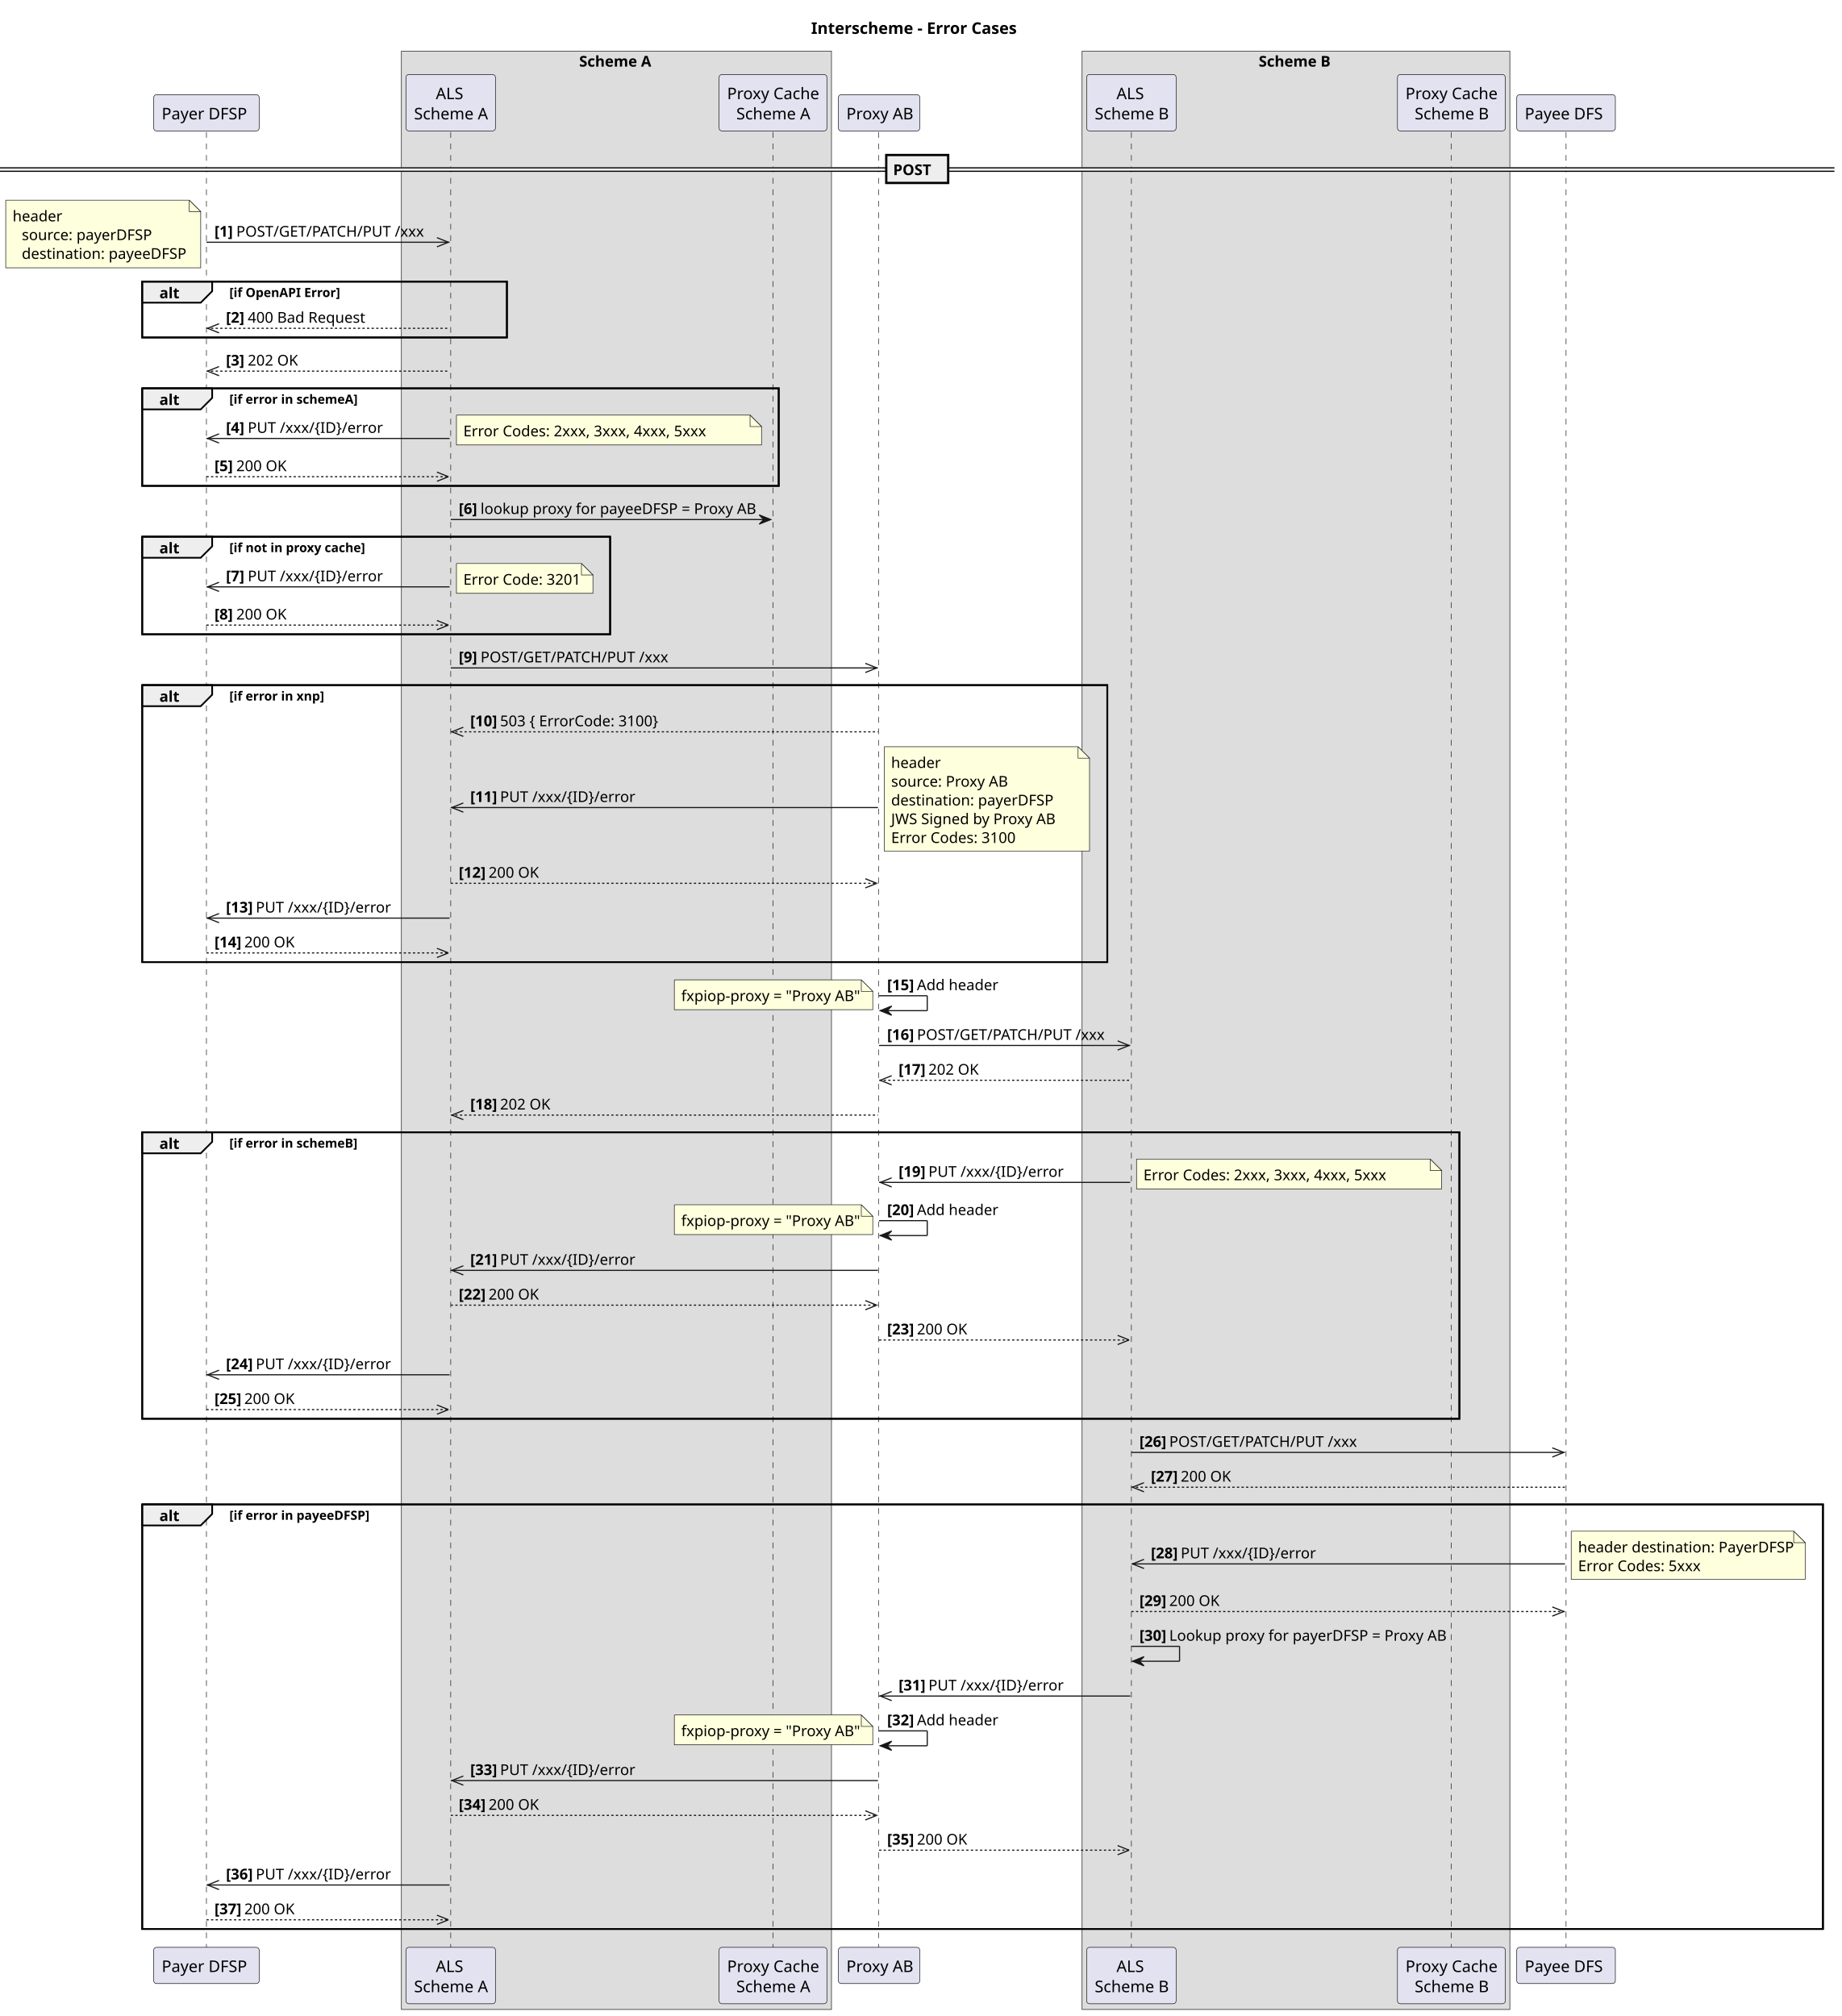
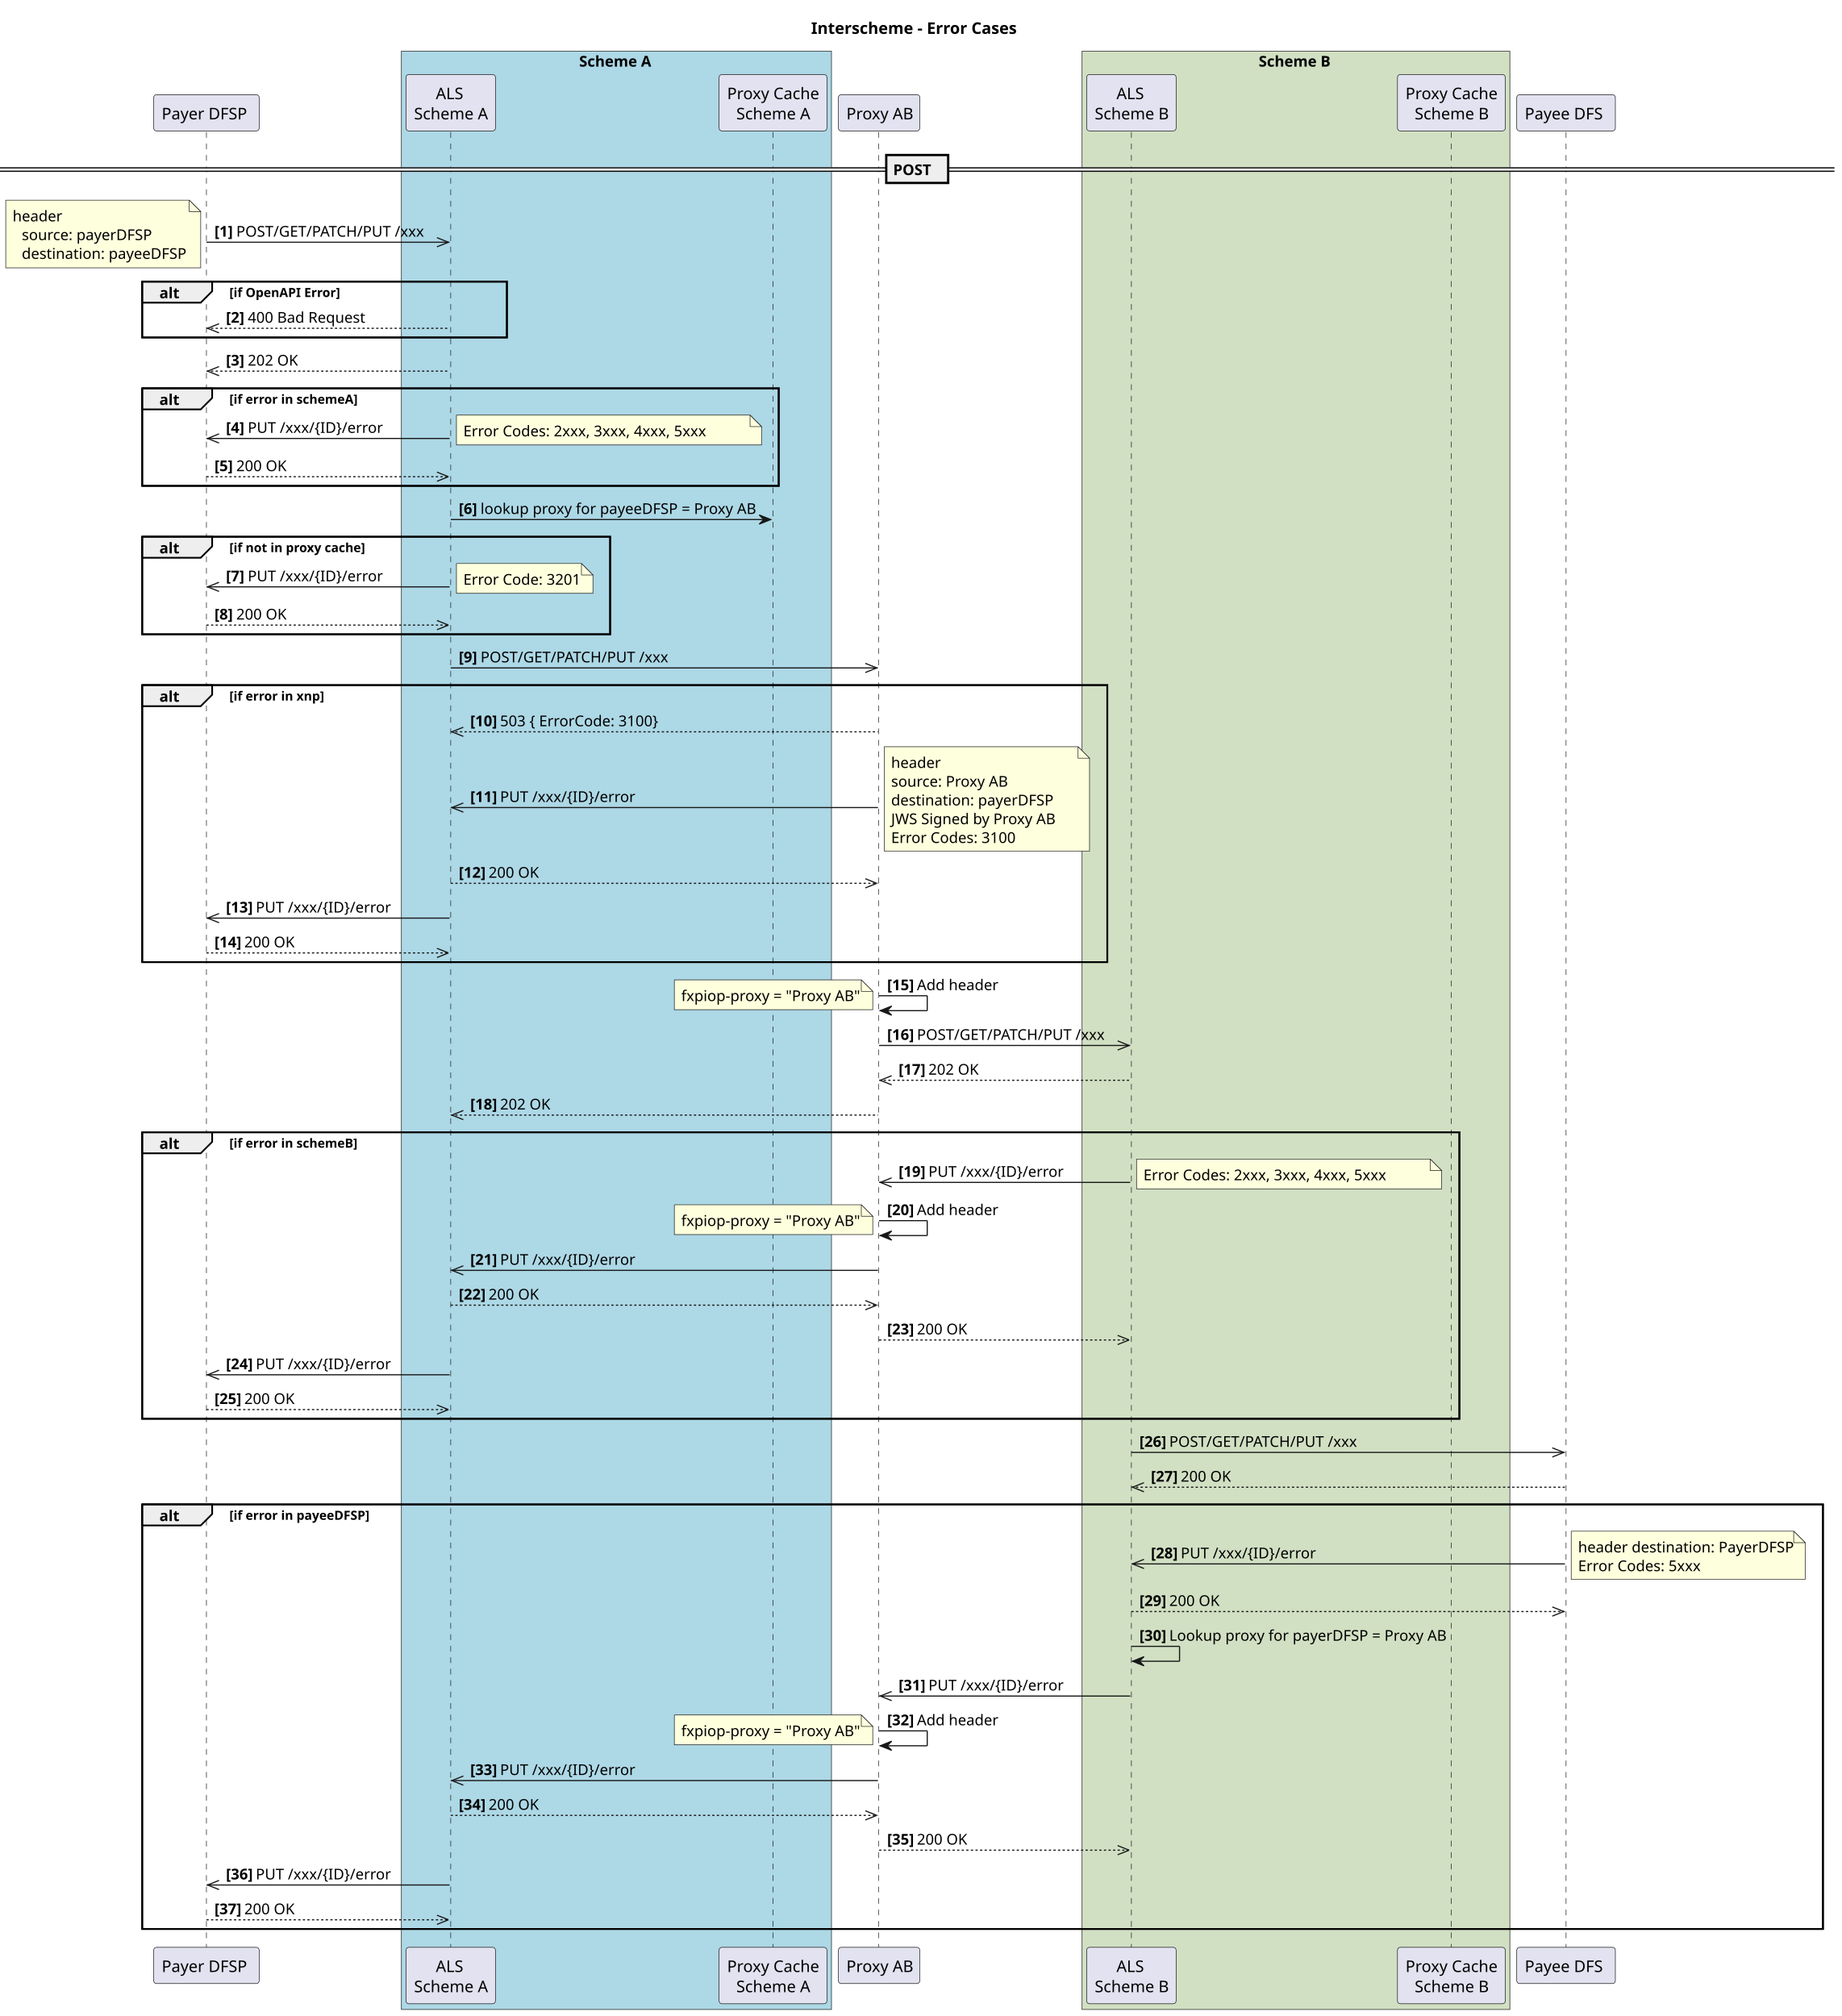
<svg xmlns="http://www.w3.org/2000/svg" contentStyleType="text/css" height="1758px" preserveAspectRatio="none" style="width:1606px;height:1758px;background:#FFFFFF;" version="1.1" viewBox="0 0 1606 1758" width="1606px" zoomAndPan="magnify">
  <defs />
  <g>
    <text fill="#000000" font-family="sans-serif" font-size="14" font-weight="bold" lengthAdjust="spacing" textLength="184" x="707.25" y="29.533">Interscheme - Error Cases</text>
-     <rect fill="#DDDDDD" height="1707.719" style="stroke:#181818;stroke-width:0.5;" width="375" x="350" y="44.609" />
+     <rect fill="#ADD8E6" height="1707.719" style="stroke:#181818;stroke-width:0.5;" width="375" x="350" y="44.609" />
    <text fill="#000000" font-family="sans-serif" font-size="13" font-weight="bold" lengthAdjust="spacing" textLength="65" x="505" y="58.105">Scheme A</text>
-     <rect fill="#DDDDDD" height="1707.719" style="stroke:#181818;stroke-width:0.5;" width="373" x="943.5" y="44.609" />
+     <rect fill="#D1E0C3" height="1707.719" style="stroke:#181818;stroke-width:0.5;" width="373" x="943.5" y="44.609" />
    <text fill="#000000" font-family="sans-serif" font-size="13" font-weight="bold" lengthAdjust="spacing" textLength="65" x="1097.5" y="58.105">Scheme B</text>
    <rect fill="none" height="48.703" style="stroke:#000000;stroke-width:1.5;" width="318" x="124" y="245.586" />
    <rect fill="none" height="85.055" style="stroke:#000000;stroke-width:1.5;" width="555" x="124" y="338.641" />
    <rect fill="none" height="85.055" style="stroke:#000000;stroke-width:1.5;" width="408" x="124" y="468.047" />
    <rect fill="none" height="241.516" style="stroke:#000000;stroke-width:1.5;" width="841.5" x="124" y="597.453" />
    <rect fill="none" height="249.812" style="stroke:#000000;stroke-width:1.5;" width="1148.5" x="124" y="987.375" />
    <rect fill="none" height="370.219" style="stroke:#000000;stroke-width:1.5;" width="1465.5" x="124" y="1311.891" />
    <line style="stroke:#181818;stroke-width:0.5;stroke-dasharray:5.0,5.0;" x1="180" x2="180" y1="115.18" y2="1699.109" />
    <line style="stroke:#181818;stroke-width:0.5;stroke-dasharray:5.0,5.0;" x1="393" x2="393" y1="115.18" y2="1699.109" />
    <line style="stroke:#181818;stroke-width:0.5;stroke-dasharray:5.0,5.0;" x1="674" x2="674" y1="115.18" y2="1699.109" />
    <line style="stroke:#181818;stroke-width:0.5;stroke-dasharray:5.0,5.0;" x1="766" x2="766" y1="115.18" y2="1699.109" />
    <line style="stroke:#181818;stroke-width:0.5;stroke-dasharray:5.0,5.0;" x1="986.5" x2="986.5" y1="115.18" y2="1699.109" />
    <line style="stroke:#181818;stroke-width:0.5;stroke-dasharray:5.0,5.0;" x1="1265.5" x2="1265.5" y1="115.18" y2="1699.109" />
    <line style="stroke:#181818;stroke-width:0.5;stroke-dasharray:5.0,5.0;" x1="1365.5" x2="1365.5" y1="115.18" y2="1699.109" />
    <rect fill="#E2E2F0" height="31.609" rx="2.5" ry="2.5" style="stroke:#181818;stroke-width:0.5;" width="92" x="134" y="82.57" />
    <text fill="#000000" font-family="sans-serif" font-size="14" lengthAdjust="spacing" textLength="78" x="141" y="104.103">Payer DFSP</text>
    <rect fill="#E2E2F0" height="31.609" rx="2.5" ry="2.5" style="stroke:#181818;stroke-width:0.5;" width="92" x="134" y="1698.109" />
    <text fill="#000000" font-family="sans-serif" font-size="14" lengthAdjust="spacing" textLength="78" x="141" y="1719.643">Payer DFSP</text>
    <rect fill="#E2E2F0" height="49.219" rx="2.5" ry="2.5" style="stroke:#181818;stroke-width:0.5;" width="78" x="354" y="64.961" />
    <text fill="#000000" font-family="sans-serif" font-size="14" lengthAdjust="spacing" textLength="26" x="380" y="86.494">ALS</text>
    <text fill="#000000" font-family="sans-serif" font-size="14" lengthAdjust="spacing" textLength="64" x="361" y="104.103">Scheme A</text>
    <rect fill="#E2E2F0" height="49.219" rx="2.5" ry="2.5" style="stroke:#181818;stroke-width:0.5;" width="78" x="354" y="1698.109" />
    <text fill="#000000" font-family="sans-serif" font-size="14" lengthAdjust="spacing" textLength="26" x="380" y="1719.643">ALS</text>
    <text fill="#000000" font-family="sans-serif" font-size="14" lengthAdjust="spacing" textLength="64" x="361" y="1737.252">Scheme A</text>
    <rect fill="#E2E2F0" height="49.219" rx="2.5" ry="2.5" style="stroke:#181818;stroke-width:0.5;" width="94" x="627" y="64.961" />
    <text fill="#000000" font-family="sans-serif" font-size="14" lengthAdjust="spacing" textLength="80" x="634" y="86.494">Proxy Cache</text>
    <text fill="#000000" font-family="sans-serif" font-size="14" lengthAdjust="spacing" textLength="64" x="642" y="104.103">Scheme A</text>
    <rect fill="#E2E2F0" height="49.219" rx="2.5" ry="2.5" style="stroke:#181818;stroke-width:0.5;" width="94" x="627" y="1698.109" />
    <text fill="#000000" font-family="sans-serif" font-size="14" lengthAdjust="spacing" textLength="80" x="634" y="1719.643">Proxy Cache</text>
    <text fill="#000000" font-family="sans-serif" font-size="14" lengthAdjust="spacing" textLength="64" x="642" y="1737.252">Scheme A</text>
    <rect fill="#E2E2F0" height="31.609" rx="2.5" ry="2.5" style="stroke:#181818;stroke-width:0.5;" width="71" x="731" y="82.57" />
    <text fill="#000000" font-family="sans-serif" font-size="14" lengthAdjust="spacing" textLength="57" x="738" y="104.103">Proxy AB</text>
    <rect fill="#E2E2F0" height="31.609" rx="2.5" ry="2.5" style="stroke:#181818;stroke-width:0.5;" width="71" x="731" y="1698.109" />
    <text fill="#000000" font-family="sans-serif" font-size="14" lengthAdjust="spacing" textLength="57" x="738" y="1719.643">Proxy AB</text>
    <rect fill="#E2E2F0" height="49.219" rx="2.5" ry="2.5" style="stroke:#181818;stroke-width:0.5;" width="78" x="947.5" y="64.961" />
    <text fill="#000000" font-family="sans-serif" font-size="14" lengthAdjust="spacing" textLength="26" x="973.5" y="86.494">ALS</text>
    <text fill="#000000" font-family="sans-serif" font-size="14" lengthAdjust="spacing" textLength="64" x="954.5" y="104.103">Scheme B</text>
    <rect fill="#E2E2F0" height="49.219" rx="2.5" ry="2.5" style="stroke:#181818;stroke-width:0.5;" width="78" x="947.5" y="1698.109" />
    <text fill="#000000" font-family="sans-serif" font-size="14" lengthAdjust="spacing" textLength="26" x="973.5" y="1719.643">ALS</text>
    <text fill="#000000" font-family="sans-serif" font-size="14" lengthAdjust="spacing" textLength="64" x="954.5" y="1737.252">Scheme B</text>
    <rect fill="#E2E2F0" height="49.219" rx="2.5" ry="2.5" style="stroke:#181818;stroke-width:0.5;" width="94" x="1218.5" y="64.961" />
    <text fill="#000000" font-family="sans-serif" font-size="14" lengthAdjust="spacing" textLength="80" x="1225.5" y="86.494">Proxy Cache</text>
    <text fill="#000000" font-family="sans-serif" font-size="14" lengthAdjust="spacing" textLength="64" x="1233.5" y="104.103">Scheme B</text>
    <rect fill="#E2E2F0" height="49.219" rx="2.5" ry="2.5" style="stroke:#181818;stroke-width:0.5;" width="94" x="1218.5" y="1698.109" />
    <text fill="#000000" font-family="sans-serif" font-size="14" lengthAdjust="spacing" textLength="80" x="1225.5" y="1719.643">Proxy Cache</text>
    <text fill="#000000" font-family="sans-serif" font-size="14" lengthAdjust="spacing" textLength="64" x="1233.5" y="1737.252">Scheme B</text>
    <rect fill="#E2E2F0" height="31.609" rx="2.5" ry="2.5" style="stroke:#181818;stroke-width:0.5;" width="86" x="1322.5" y="82.57" />
    <text fill="#000000" font-family="sans-serif" font-size="14" lengthAdjust="spacing" textLength="72" x="1329.5" y="104.103">Payee DFS</text>
    <rect fill="#E2E2F0" height="31.609" rx="2.5" ry="2.5" style="stroke:#181818;stroke-width:0.5;" width="86" x="1322.5" y="1698.109" />
    <text fill="#000000" font-family="sans-serif" font-size="14" lengthAdjust="spacing" textLength="72" x="1329.5" y="1719.643">Payee DFS</text>
    <rect fill="#EEEEEE" height="3" style="stroke:#EEEEEE;stroke-width:1.0;" width="1599.5" x="0" y="146.356" />
    <line style="stroke:#000000;stroke-width:1.0;" x1="0" x2="1599.5" y1="146.356" y2="146.356" />
    <line style="stroke:#000000;stroke-width:1.0;" x1="0" x2="1599.5" y1="149.356" y2="149.356" />
    <rect fill="#EEEEEE" height="24.352" style="stroke:#000000;stroke-width:2.0;" width="54" x="772.75" y="135.18" />
    <text fill="#000000" font-family="sans-serif" font-size="13" font-weight="bold" lengthAdjust="spacing" textLength="36" x="778.75" y="152.675">POST</text>
    <line style="stroke:#181818;stroke-width:1.0;" x1="391" x2="381" y1="211.234" y2="207.234" />
    <line style="stroke:#181818;stroke-width:1.0;" x1="391" x2="381" y1="211.234" y2="215.234" />
    <line style="stroke:#181818;stroke-width:1.0;" x1="180" x2="392" y1="211.234" y2="211.234" />
    <text fill="#000000" font-family="sans-serif" font-size="13" font-weight="bold" lengthAdjust="spacing" textLength="15" x="187" y="206.378">[1]</text>
    <text fill="#000000" font-family="sans-serif" font-size="13" lengthAdjust="spacing" textLength="170" x="206" y="206.378">POST/GET/PATCH/PUT /xxx</text>
    <path d="M5,174.531 L5,233.531 L175,233.531 L175,184.531 L165,174.531 L5,174.531 " fill="#FEFFDD" style="stroke:#181818;stroke-width:0.5;" />
    <path d="M165,174.531 L165,184.531 L175,184.531 L165,174.531 " fill="#FEFFDD" style="stroke:#181818;stroke-width:0.5;" />
    <text fill="#000000" font-family="sans-serif" font-size="13" lengthAdjust="spacing" textLength="39" x="11" y="193.026">header</text>
    <text fill="#000000" font-family="sans-serif" font-size="13" lengthAdjust="spacing" textLength="114" x="19" y="209.378">source: payerDFSP</text>
    <text fill="#000000" font-family="sans-serif" font-size="13" lengthAdjust="spacing" textLength="141" x="19" y="225.73">destination: payeeDFSP</text>
    <path d="M124,245.586 L185,245.586 L185,253.938 L175,263.938 L124,263.938 L124,245.586 " fill="#EEEEEE" style="stroke:#000000;stroke-width:1.5;" />
    <rect fill="none" height="48.703" style="stroke:#000000;stroke-width:1.5;" width="318" x="124" y="245.586" />
    <text fill="#000000" font-family="sans-serif" font-size="13" font-weight="bold" lengthAdjust="spacing" textLength="16" x="139" y="260.081">alt</text>
    <text fill="#000000" font-family="sans-serif" font-size="11" font-weight="bold" lengthAdjust="spacing" textLength="96" x="200" y="259.005">[if OpenAPI Error]</text>
    <line style="stroke:#181818;stroke-width:1.0;" x1="181" x2="191" y1="286.289" y2="282.289" />
    <line style="stroke:#181818;stroke-width:1.0;" x1="181" x2="191" y1="286.289" y2="290.289" />
    <line style="stroke:#181818;stroke-width:1.0;stroke-dasharray:2.0,2.0;" x1="180" x2="392" y1="286.289" y2="286.289" />
    <text fill="#000000" font-family="sans-serif" font-size="13" font-weight="bold" lengthAdjust="spacing" textLength="15" x="197" y="281.433">[2]</text>
    <text fill="#000000" font-family="sans-serif" font-size="13" lengthAdjust="spacing" textLength="100" x="216" y="281.433">400 Bad Request</text>
    <line style="stroke:#181818;stroke-width:1.0;" x1="181" x2="191" y1="323.641" y2="319.641" />
    <line style="stroke:#181818;stroke-width:1.0;" x1="181" x2="191" y1="323.641" y2="327.641" />
    <line style="stroke:#181818;stroke-width:1.0;stroke-dasharray:2.0,2.0;" x1="180" x2="392" y1="323.641" y2="323.641" />
    <text fill="#000000" font-family="sans-serif" font-size="13" font-weight="bold" lengthAdjust="spacing" textLength="15" x="197" y="318.784">[3]</text>
    <text fill="#000000" font-family="sans-serif" font-size="13" lengthAdjust="spacing" textLength="44" x="216" y="318.784">202 OK</text>
    <path d="M124,338.641 L185,338.641 L185,346.992 L175,356.992 L124,356.992 L124,338.641 " fill="#EEEEEE" style="stroke:#000000;stroke-width:1.5;" />
    <rect fill="none" height="85.055" style="stroke:#000000;stroke-width:1.5;" width="555" x="124" y="338.641" />
    <text fill="#000000" font-family="sans-serif" font-size="13" font-weight="bold" lengthAdjust="spacing" textLength="16" x="139" y="353.136">alt</text>
    <text fill="#000000" font-family="sans-serif" font-size="11" font-weight="bold" lengthAdjust="spacing" textLength="116" x="200" y="352.06">[if error in schemeA]</text>
    <line style="stroke:#181818;stroke-width:1.0;" x1="181" x2="191" y1="382.344" y2="378.344" />
    <line style="stroke:#181818;stroke-width:1.0;" x1="181" x2="191" y1="382.344" y2="386.344" />
    <line style="stroke:#181818;stroke-width:1.0;" x1="180" x2="392" y1="382.344" y2="382.344" />
    <text fill="#000000" font-family="sans-serif" font-size="13" font-weight="bold" lengthAdjust="spacing" textLength="15" x="197" y="377.487">[4]</text>
    <text fill="#000000" font-family="sans-serif" font-size="13" lengthAdjust="spacing" textLength="108" x="216" y="377.487">PUT /xxx/{ID}/error</text>
    <path d="M398,361.992 L398,387.992 L664,387.992 L664,371.992 L654,361.992 L398,361.992 " fill="#FEFFDD" style="stroke:#181818;stroke-width:0.5;" />
    <path d="M654,361.992 L654,371.992 L664,371.992 L654,361.992 " fill="#FEFFDD" style="stroke:#181818;stroke-width:0.5;" />
    <text fill="#000000" font-family="sans-serif" font-size="13" lengthAdjust="spacing" textLength="213" x="404" y="380.487">Error Codes: 2xxx, 3xxx, 4xxx, 5xxx</text>
    <line style="stroke:#181818;stroke-width:1.0;" x1="391" x2="381" y1="415.695" y2="411.695" />
    <line style="stroke:#181818;stroke-width:1.0;" x1="391" x2="381" y1="415.695" y2="419.695" />
    <line style="stroke:#181818;stroke-width:1.0;stroke-dasharray:2.0,2.0;" x1="180" x2="392" y1="415.695" y2="415.695" />
    <text fill="#000000" font-family="sans-serif" font-size="13" font-weight="bold" lengthAdjust="spacing" textLength="15" x="187" y="410.839">[5]</text>
    <text fill="#000000" font-family="sans-serif" font-size="13" lengthAdjust="spacing" textLength="44" x="206" y="410.839">200 OK</text>
    <polygon fill="#181818" points="662,449.047,672,453.047,662,457.047,666,453.047" style="stroke:#181818;stroke-width:1.0;" />
    <line style="stroke:#181818;stroke-width:1.0;" x1="393" x2="668" y1="453.047" y2="453.047" />
    <text fill="#000000" font-family="sans-serif" font-size="13" font-weight="bold" lengthAdjust="spacing" textLength="15" x="400" y="448.19">[6]</text>
    <text fill="#000000" font-family="sans-serif" font-size="13" lengthAdjust="spacing" textLength="238" x="419" y="448.19">lookup proxy for payeeDFSP = Proxy AB</text>
    <path d="M124,468.047 L185,468.047 L185,476.398 L175,486.398 L124,486.398 L124,468.047 " fill="#EEEEEE" style="stroke:#000000;stroke-width:1.5;" />
    <rect fill="none" height="85.055" style="stroke:#000000;stroke-width:1.5;" width="408" x="124" y="468.047" />
    <text fill="#000000" font-family="sans-serif" font-size="13" font-weight="bold" lengthAdjust="spacing" textLength="16" x="139" y="482.542">alt</text>
    <text fill="#000000" font-family="sans-serif" font-size="11" font-weight="bold" lengthAdjust="spacing" textLength="118" x="200" y="481.466">[if not in proxy cache]</text>
    <line style="stroke:#181818;stroke-width:1.0;" x1="181" x2="191" y1="511.75" y2="507.75" />
    <line style="stroke:#181818;stroke-width:1.0;" x1="181" x2="191" y1="511.75" y2="515.75" />
    <line style="stroke:#181818;stroke-width:1.0;" x1="180" x2="392" y1="511.75" y2="511.75" />
    <text fill="#000000" font-family="sans-serif" font-size="13" font-weight="bold" lengthAdjust="spacing" textLength="15" x="197" y="506.894">[7]</text>
    <text fill="#000000" font-family="sans-serif" font-size="13" lengthAdjust="spacing" textLength="108" x="216" y="506.894">PUT /xxx/{ID}/error</text>
    <path d="M398,491.398 L398,517.398 L517,517.398 L517,501.398 L507,491.398 L398,491.398 " fill="#FEFFDD" style="stroke:#181818;stroke-width:0.5;" />
    <path d="M507,491.398 L507,501.398 L517,501.398 L507,491.398 " fill="#FEFFDD" style="stroke:#181818;stroke-width:0.5;" />
    <text fill="#000000" font-family="sans-serif" font-size="13" lengthAdjust="spacing" textLength="98" x="404" y="509.894">Error Code: 3201</text>
    <line style="stroke:#181818;stroke-width:1.0;" x1="391" x2="381" y1="545.102" y2="541.102" />
    <line style="stroke:#181818;stroke-width:1.0;" x1="391" x2="381" y1="545.102" y2="549.102" />
    <line style="stroke:#181818;stroke-width:1.0;stroke-dasharray:2.0,2.0;" x1="180" x2="392" y1="545.102" y2="545.102" />
    <text fill="#000000" font-family="sans-serif" font-size="13" font-weight="bold" lengthAdjust="spacing" textLength="15" x="187" y="540.245">[8]</text>
    <text fill="#000000" font-family="sans-serif" font-size="13" lengthAdjust="spacing" textLength="44" x="206" y="540.245">200 OK</text>
    <line style="stroke:#181818;stroke-width:1.0;" x1="764.5" x2="754.5" y1="582.453" y2="578.453" />
    <line style="stroke:#181818;stroke-width:1.0;" x1="764.5" x2="754.5" y1="582.453" y2="586.453" />
    <line style="stroke:#181818;stroke-width:1.0;" x1="393" x2="765.5" y1="582.453" y2="582.453" />
    <text fill="#000000" font-family="sans-serif" font-size="13" font-weight="bold" lengthAdjust="spacing" textLength="15" x="400" y="577.597">[9]</text>
    <text fill="#000000" font-family="sans-serif" font-size="13" lengthAdjust="spacing" textLength="170" x="419" y="577.597">POST/GET/PATCH/PUT /xxx</text>
    <path d="M124,597.453 L185,597.453 L185,605.805 L175,615.805 L124,615.805 L124,597.453 " fill="#EEEEEE" style="stroke:#000000;stroke-width:1.5;" />
    <rect fill="none" height="241.516" style="stroke:#000000;stroke-width:1.5;" width="841.5" x="124" y="597.453" />
    <text fill="#000000" font-family="sans-serif" font-size="13" font-weight="bold" lengthAdjust="spacing" textLength="16" x="139" y="611.948">alt</text>
    <text fill="#000000" font-family="sans-serif" font-size="11" font-weight="bold" lengthAdjust="spacing" textLength="83" x="200" y="610.872">[if error in xnp]</text>
    <line style="stroke:#181818;stroke-width:1.0;" x1="394" x2="404" y1="638.156" y2="634.156" />
    <line style="stroke:#181818;stroke-width:1.0;" x1="394" x2="404" y1="638.156" y2="642.156" />
    <line style="stroke:#181818;stroke-width:1.0;stroke-dasharray:2.0,2.0;" x1="393" x2="765.5" y1="638.156" y2="638.156" />
    <text fill="#000000" font-family="sans-serif" font-size="13" font-weight="bold" lengthAdjust="spacing" textLength="22" x="410" y="633.3">[10]</text>
    <text fill="#000000" font-family="sans-serif" font-size="13" lengthAdjust="spacing" textLength="131" x="436" y="633.3">503 { ErrorCode: 3100}</text>
    <line style="stroke:#181818;stroke-width:1.0;" x1="394" x2="404" y1="704.211" y2="700.211" />
    <line style="stroke:#181818;stroke-width:1.0;" x1="394" x2="404" y1="704.211" y2="708.211" />
    <line style="stroke:#181818;stroke-width:1.0;" x1="393" x2="765.5" y1="704.211" y2="704.211" />
    <text fill="#000000" font-family="sans-serif" font-size="13" font-weight="bold" lengthAdjust="spacing" textLength="22" x="410" y="699.355">[11]</text>
    <text fill="#000000" font-family="sans-serif" font-size="13" lengthAdjust="spacing" textLength="108" x="436" y="699.355">PUT /xxx/{ID}/error</text>
    <path d="M771,651.156 L771,742.156 L950,742.156 L950,661.156 L940,651.156 L771,651.156 " fill="#FEFFDD" style="stroke:#181818;stroke-width:0.5;" />
    <path d="M940,651.156 L940,661.156 L950,661.156 L940,651.156 " fill="#FEFFDD" style="stroke:#181818;stroke-width:0.5;" />
    <text fill="#000000" font-family="sans-serif" font-size="13" lengthAdjust="spacing" textLength="39" x="777" y="669.651">header</text>
    <text fill="#000000" font-family="sans-serif" font-size="13" lengthAdjust="spacing" textLength="103" x="777" y="686.003">source: Proxy AB</text>
    <text fill="#000000" font-family="sans-serif" font-size="13" lengthAdjust="spacing" textLength="138" x="777" y="702.355">destination: payerDFSP</text>
    <text fill="#000000" font-family="sans-serif" font-size="13" lengthAdjust="spacing" textLength="150" x="777" y="718.706">JWS Signed by Proxy AB</text>
    <text fill="#000000" font-family="sans-serif" font-size="13" lengthAdjust="spacing" textLength="105" x="777" y="735.058">Error Codes: 3100</text>
    <line style="stroke:#181818;stroke-width:1.0;" x1="764.5" x2="754.5" y1="770.266" y2="766.266" />
    <line style="stroke:#181818;stroke-width:1.0;" x1="764.5" x2="754.5" y1="770.266" y2="774.266" />
    <line style="stroke:#181818;stroke-width:1.0;stroke-dasharray:2.0,2.0;" x1="393" x2="765.5" y1="770.266" y2="770.266" />
    <text fill="#000000" font-family="sans-serif" font-size="13" font-weight="bold" lengthAdjust="spacing" textLength="22" x="400" y="765.409">[12]</text>
    <text fill="#000000" font-family="sans-serif" font-size="13" lengthAdjust="spacing" textLength="44" x="426" y="765.409">200 OK</text>
    <line style="stroke:#181818;stroke-width:1.0;" x1="181" x2="191" y1="800.617" y2="796.617" />
    <line style="stroke:#181818;stroke-width:1.0;" x1="181" x2="191" y1="800.617" y2="804.617" />
    <line style="stroke:#181818;stroke-width:1.0;" x1="180" x2="392" y1="800.617" y2="800.617" />
    <text fill="#000000" font-family="sans-serif" font-size="13" font-weight="bold" lengthAdjust="spacing" textLength="22" x="197" y="795.761">[13]</text>
    <text fill="#000000" font-family="sans-serif" font-size="13" lengthAdjust="spacing" textLength="108" x="223" y="795.761">PUT /xxx/{ID}/error</text>
    <line style="stroke:#181818;stroke-width:1.0;" x1="391" x2="381" y1="830.969" y2="826.969" />
    <line style="stroke:#181818;stroke-width:1.0;" x1="391" x2="381" y1="830.969" y2="834.969" />
    <line style="stroke:#181818;stroke-width:1.0;stroke-dasharray:2.0,2.0;" x1="180" x2="392" y1="830.969" y2="830.969" />
    <text fill="#000000" font-family="sans-serif" font-size="13" font-weight="bold" lengthAdjust="spacing" textLength="22" x="187" y="826.112">[14]</text>
    <text fill="#000000" font-family="sans-serif" font-size="13" lengthAdjust="spacing" textLength="44" x="213" y="826.112">200 OK</text>
    <line style="stroke:#181818;stroke-width:1.0;" x1="766.5" x2="808.5" y1="868.32" y2="868.32" />
    <line style="stroke:#181818;stroke-width:1.0;" x1="808.5" x2="808.5" y1="868.32" y2="881.32" />
    <line style="stroke:#181818;stroke-width:1.0;" x1="767.5" x2="808.5" y1="881.32" y2="881.32" />
    <polygon fill="#181818" points="777.5,877.32,767.5,881.32,777.5,885.32,773.5,881.32" style="stroke:#181818;stroke-width:1.0;" />
    <text fill="#000000" font-family="sans-serif" font-size="13" font-weight="bold" lengthAdjust="spacing" textLength="22" x="773.5" y="863.464">[15]</text>
    <text fill="#000000" font-family="sans-serif" font-size="13" lengthAdjust="spacing" textLength="66" x="799.5" y="863.464">Add header</text>
    <path d="M588,854.469 L588,880.469 L761,880.469 L761,864.469 L751,854.469 L588,854.469 " fill="#FEFFDD" style="stroke:#181818;stroke-width:0.5;" />
    <path d="M751,854.469 L751,864.469 L761,864.469 L751,854.469 " fill="#FEFFDD" style="stroke:#181818;stroke-width:0.5;" />
    <text fill="#000000" font-family="sans-serif" font-size="13" lengthAdjust="spacing" textLength="152" x="594" y="872.964">fxpiop-proxy = "Proxy AB"</text>
    <line style="stroke:#181818;stroke-width:1.0;" x1="984.5" x2="974.5" y1="911.672" y2="907.672" />
    <line style="stroke:#181818;stroke-width:1.0;" x1="984.5" x2="974.5" y1="911.672" y2="915.672" />
    <line style="stroke:#181818;stroke-width:1.0;" x1="766.5" x2="985.5" y1="911.672" y2="911.672" />
    <text fill="#000000" font-family="sans-serif" font-size="13" font-weight="bold" lengthAdjust="spacing" textLength="22" x="773.5" y="906.815">[16]</text>
    <text fill="#000000" font-family="sans-serif" font-size="13" lengthAdjust="spacing" textLength="170" x="799.5" y="906.815">POST/GET/PATCH/PUT /xxx</text>
    <line style="stroke:#181818;stroke-width:1.0;" x1="767.5" x2="777.5" y1="942.023" y2="938.023" />
    <line style="stroke:#181818;stroke-width:1.0;" x1="767.5" x2="777.5" y1="942.023" y2="946.023" />
    <line style="stroke:#181818;stroke-width:1.0;stroke-dasharray:2.0,2.0;" x1="766.5" x2="985.5" y1="942.023" y2="942.023" />
    <text fill="#000000" font-family="sans-serif" font-size="13" font-weight="bold" lengthAdjust="spacing" textLength="22" x="783.5" y="937.167">[17]</text>
    <text fill="#000000" font-family="sans-serif" font-size="13" lengthAdjust="spacing" textLength="44" x="809.5" y="937.167">202 OK</text>
    <line style="stroke:#181818;stroke-width:1.0;" x1="394" x2="404" y1="972.375" y2="968.375" />
    <line style="stroke:#181818;stroke-width:1.0;" x1="394" x2="404" y1="972.375" y2="976.375" />
    <line style="stroke:#181818;stroke-width:1.0;stroke-dasharray:2.0,2.0;" x1="393" x2="765.5" y1="972.375" y2="972.375" />
    <text fill="#000000" font-family="sans-serif" font-size="13" font-weight="bold" lengthAdjust="spacing" textLength="22" x="410" y="967.519">[18]</text>
    <text fill="#000000" font-family="sans-serif" font-size="13" lengthAdjust="spacing" textLength="44" x="436" y="967.519">202 OK</text>
    <path d="M124,987.375 L185,987.375 L185,995.727 L175,1005.727 L124,1005.727 L124,987.375 " fill="#EEEEEE" style="stroke:#000000;stroke-width:1.5;" />
    <rect fill="none" height="249.812" style="stroke:#000000;stroke-width:1.5;" width="1148.5" x="124" y="987.375" />
    <text fill="#000000" font-family="sans-serif" font-size="13" font-weight="bold" lengthAdjust="spacing" textLength="16" x="139" y="1001.87">alt</text>
    <text fill="#000000" font-family="sans-serif" font-size="11" font-weight="bold" lengthAdjust="spacing" textLength="115" x="200" y="1000.794">[if error in schemeB]</text>
    <line style="stroke:#181818;stroke-width:1.0;" x1="767.5" x2="777.5" y1="1031.078" y2="1027.078" />
    <line style="stroke:#181818;stroke-width:1.0;" x1="767.5" x2="777.5" y1="1031.078" y2="1035.078" />
    <line style="stroke:#181818;stroke-width:1.0;" x1="766.5" x2="985.5" y1="1031.078" y2="1031.078" />
    <text fill="#000000" font-family="sans-serif" font-size="13" font-weight="bold" lengthAdjust="spacing" textLength="22" x="783.5" y="1026.222">[19]</text>
    <text fill="#000000" font-family="sans-serif" font-size="13" lengthAdjust="spacing" textLength="108" x="809.5" y="1026.222">PUT /xxx/{ID}/error</text>
    <path d="M991,1010.727 L991,1036.727 L1257,1036.727 L1257,1020.727 L1247,1010.727 L991,1010.727 " fill="#FEFFDD" style="stroke:#181818;stroke-width:0.5;" />
    <path d="M1247,1010.727 L1247,1020.727 L1257,1020.727 L1247,1010.727 " fill="#FEFFDD" style="stroke:#181818;stroke-width:0.5;" />
    <text fill="#000000" font-family="sans-serif" font-size="13" lengthAdjust="spacing" textLength="213" x="997" y="1029.222">Error Codes: 2xxx, 3xxx, 4xxx, 5xxx</text>
    <line style="stroke:#181818;stroke-width:1.0;" x1="766.5" x2="808.5" y1="1064.43" y2="1064.43" />
    <line style="stroke:#181818;stroke-width:1.0;" x1="808.5" x2="808.5" y1="1064.43" y2="1077.43" />
    <line style="stroke:#181818;stroke-width:1.0;" x1="767.5" x2="808.5" y1="1077.43" y2="1077.43" />
    <polygon fill="#181818" points="777.5,1073.43,767.5,1077.43,777.5,1081.43,773.5,1077.43" style="stroke:#181818;stroke-width:1.0;" />
    <text fill="#000000" font-family="sans-serif" font-size="13" font-weight="bold" lengthAdjust="spacing" textLength="22" x="773.5" y="1059.573">[20]</text>
    <text fill="#000000" font-family="sans-serif" font-size="13" lengthAdjust="spacing" textLength="66" x="799.5" y="1059.573">Add header</text>
    <path d="M588,1050.578 L588,1076.578 L761,1076.578 L761,1060.578 L751,1050.578 L588,1050.578 " fill="#FEFFDD" style="stroke:#181818;stroke-width:0.5;" />
    <path d="M751,1050.578 L751,1060.578 L761,1060.578 L751,1050.578 " fill="#FEFFDD" style="stroke:#181818;stroke-width:0.5;" />
    <text fill="#000000" font-family="sans-serif" font-size="13" lengthAdjust="spacing" textLength="152" x="594" y="1069.073">fxpiop-proxy = "Proxy AB"</text>
    <line style="stroke:#181818;stroke-width:1.0;" x1="394" x2="404" y1="1107.781" y2="1103.781" />
    <line style="stroke:#181818;stroke-width:1.0;" x1="394" x2="404" y1="1107.781" y2="1111.781" />
    <line style="stroke:#181818;stroke-width:1.0;" x1="393" x2="765.5" y1="1107.781" y2="1107.781" />
    <text fill="#000000" font-family="sans-serif" font-size="13" font-weight="bold" lengthAdjust="spacing" textLength="22" x="410" y="1102.925">[21]</text>
    <text fill="#000000" font-family="sans-serif" font-size="13" lengthAdjust="spacing" textLength="108" x="436" y="1102.925">PUT /xxx/{ID}/error</text>
    <line style="stroke:#181818;stroke-width:1.0;" x1="764.5" x2="754.5" y1="1138.133" y2="1134.133" />
    <line style="stroke:#181818;stroke-width:1.0;" x1="764.5" x2="754.5" y1="1138.133" y2="1142.133" />
    <line style="stroke:#181818;stroke-width:1.0;stroke-dasharray:2.0,2.0;" x1="393" x2="765.5" y1="1138.133" y2="1138.133" />
    <text fill="#000000" font-family="sans-serif" font-size="13" font-weight="bold" lengthAdjust="spacing" textLength="22" x="400" y="1133.276">[22]</text>
    <text fill="#000000" font-family="sans-serif" font-size="13" lengthAdjust="spacing" textLength="44" x="426" y="1133.276">200 OK</text>
    <line style="stroke:#181818;stroke-width:1.0;" x1="984.5" x2="974.5" y1="1168.484" y2="1164.484" />
    <line style="stroke:#181818;stroke-width:1.0;" x1="984.5" x2="974.5" y1="1168.484" y2="1172.484" />
    <line style="stroke:#181818;stroke-width:1.0;stroke-dasharray:2.0,2.0;" x1="766.5" x2="985.5" y1="1168.484" y2="1168.484" />
    <text fill="#000000" font-family="sans-serif" font-size="13" font-weight="bold" lengthAdjust="spacing" textLength="22" x="773.5" y="1163.628">[23]</text>
    <text fill="#000000" font-family="sans-serif" font-size="13" lengthAdjust="spacing" textLength="44" x="799.5" y="1163.628">200 OK</text>
    <line style="stroke:#181818;stroke-width:1.0;" x1="181" x2="191" y1="1198.836" y2="1194.836" />
    <line style="stroke:#181818;stroke-width:1.0;" x1="181" x2="191" y1="1198.836" y2="1202.836" />
    <line style="stroke:#181818;stroke-width:1.0;" x1="180" x2="392" y1="1198.836" y2="1198.836" />
    <text fill="#000000" font-family="sans-serif" font-size="13" font-weight="bold" lengthAdjust="spacing" textLength="22" x="197" y="1193.979">[24]</text>
    <text fill="#000000" font-family="sans-serif" font-size="13" lengthAdjust="spacing" textLength="108" x="223" y="1193.979">PUT /xxx/{ID}/error</text>
    <line style="stroke:#181818;stroke-width:1.0;" x1="391" x2="381" y1="1229.188" y2="1225.188" />
    <line style="stroke:#181818;stroke-width:1.0;" x1="391" x2="381" y1="1229.188" y2="1233.188" />
    <line style="stroke:#181818;stroke-width:1.0;stroke-dasharray:2.0,2.0;" x1="180" x2="392" y1="1229.188" y2="1229.188" />
    <text fill="#000000" font-family="sans-serif" font-size="13" font-weight="bold" lengthAdjust="spacing" textLength="22" x="187" y="1224.331">[25]</text>
    <text fill="#000000" font-family="sans-serif" font-size="13" lengthAdjust="spacing" textLength="44" x="213" y="1224.331">200 OK</text>
    <line style="stroke:#181818;stroke-width:1.0;" x1="1363.5" x2="1353.5" y1="1266.539" y2="1262.539" />
    <line style="stroke:#181818;stroke-width:1.0;" x1="1363.5" x2="1353.5" y1="1266.539" y2="1270.539" />
    <line style="stroke:#181818;stroke-width:1.0;" x1="986.5" x2="1364.5" y1="1266.539" y2="1266.539" />
    <text fill="#000000" font-family="sans-serif" font-size="13" font-weight="bold" lengthAdjust="spacing" textLength="22" x="993.5" y="1261.683">[26]</text>
    <text fill="#000000" font-family="sans-serif" font-size="13" lengthAdjust="spacing" textLength="170" x="1019.5" y="1261.683">POST/GET/PATCH/PUT /xxx</text>
    <line style="stroke:#181818;stroke-width:1.0;" x1="987.5" x2="997.5" y1="1296.891" y2="1292.891" />
    <line style="stroke:#181818;stroke-width:1.0;" x1="987.5" x2="997.5" y1="1296.891" y2="1300.891" />
    <line style="stroke:#181818;stroke-width:1.0;stroke-dasharray:2.0,2.0;" x1="986.5" x2="1364.5" y1="1296.891" y2="1296.891" />
    <text fill="#000000" font-family="sans-serif" font-size="13" font-weight="bold" lengthAdjust="spacing" textLength="22" x="1003.5" y="1292.034">[27]</text>
    <text fill="#000000" font-family="sans-serif" font-size="13" lengthAdjust="spacing" textLength="44" x="1029.5" y="1292.034">200 OK</text>
    <path d="M124,1311.891 L185,1311.891 L185,1320.242 L175,1330.242 L124,1330.242 L124,1311.891 " fill="#EEEEEE" style="stroke:#000000;stroke-width:1.5;" />
    <rect fill="none" height="370.219" style="stroke:#000000;stroke-width:1.5;" width="1465.5" x="124" y="1311.891" />
    <text fill="#000000" font-family="sans-serif" font-size="13" font-weight="bold" lengthAdjust="spacing" textLength="16" x="139" y="1326.386">alt</text>
    <text fill="#000000" font-family="sans-serif" font-size="11" font-weight="bold" lengthAdjust="spacing" textLength="123" x="200" y="1325.31">[if error in payeeDFSP]</text>
    <line style="stroke:#181818;stroke-width:1.0;" x1="987.5" x2="997.5" y1="1363.77" y2="1359.77" />
    <line style="stroke:#181818;stroke-width:1.0;" x1="987.5" x2="997.5" y1="1363.77" y2="1367.77" />
    <line style="stroke:#181818;stroke-width:1.0;" x1="986.5" x2="1364.5" y1="1363.77" y2="1363.77" />
    <text fill="#000000" font-family="sans-serif" font-size="13" font-weight="bold" lengthAdjust="spacing" textLength="22" x="1003.5" y="1358.913">[28]</text>
    <text fill="#000000" font-family="sans-serif" font-size="13" lengthAdjust="spacing" textLength="108" x="1029.5" y="1358.913">PUT /xxx/{ID}/error</text>
    <path d="M1370,1335.242 L1370,1377.242 L1574,1377.242 L1574,1345.242 L1564,1335.242 L1370,1335.242 " fill="#FEFFDD" style="stroke:#181818;stroke-width:0.5;" />
    <path d="M1564,1335.242 L1564,1345.242 L1574,1345.242 L1564,1335.242 " fill="#FEFFDD" style="stroke:#181818;stroke-width:0.5;" />
    <text fill="#000000" font-family="sans-serif" font-size="13" lengthAdjust="spacing" textLength="183" x="1376" y="1353.737">header destination: PayerDFSP</text>
    <text fill="#000000" font-family="sans-serif" font-size="13" lengthAdjust="spacing" textLength="105" x="1376" y="1370.089">Error Codes: 5xxx</text>
    <line style="stroke:#181818;stroke-width:1.0;" x1="1363.5" x2="1353.5" y1="1405.297" y2="1401.297" />
    <line style="stroke:#181818;stroke-width:1.0;" x1="1363.5" x2="1353.5" y1="1405.297" y2="1409.297" />
    <line style="stroke:#181818;stroke-width:1.0;stroke-dasharray:2.0,2.0;" x1="986.5" x2="1364.5" y1="1405.297" y2="1405.297" />
    <text fill="#000000" font-family="sans-serif" font-size="13" font-weight="bold" lengthAdjust="spacing" textLength="22" x="993.5" y="1400.44">[29]</text>
    <text fill="#000000" font-family="sans-serif" font-size="13" lengthAdjust="spacing" textLength="44" x="1019.5" y="1400.44">200 OK</text>
    <line style="stroke:#181818;stroke-width:1.0;" x1="986.5" x2="1028.5" y1="1435.648" y2="1435.648" />
    <line style="stroke:#181818;stroke-width:1.0;" x1="1028.5" x2="1028.5" y1="1435.648" y2="1448.648" />
    <line style="stroke:#181818;stroke-width:1.0;" x1="987.5" x2="1028.5" y1="1448.648" y2="1448.648" />
    <polygon fill="#181818" points="997.5,1444.648,987.5,1448.648,997.5,1452.648,993.5,1448.648" style="stroke:#181818;stroke-width:1.0;" />
    <text fill="#000000" font-family="sans-serif" font-size="13" font-weight="bold" lengthAdjust="spacing" textLength="22" x="993.5" y="1430.792">[30]</text>
    <text fill="#000000" font-family="sans-serif" font-size="13" lengthAdjust="spacing" textLength="239" x="1019.5" y="1430.792">Lookup proxy for payerDFSP = Proxy AB</text>
    <line style="stroke:#181818;stroke-width:1.0;" x1="767.5" x2="777.5" y1="1479" y2="1475" />
    <line style="stroke:#181818;stroke-width:1.0;" x1="767.5" x2="777.5" y1="1479" y2="1483" />
    <line style="stroke:#181818;stroke-width:1.0;" x1="766.5" x2="985.5" y1="1479" y2="1479" />
    <text fill="#000000" font-family="sans-serif" font-size="13" font-weight="bold" lengthAdjust="spacing" textLength="22" x="783.5" y="1474.144">[31]</text>
    <text fill="#000000" font-family="sans-serif" font-size="13" lengthAdjust="spacing" textLength="108" x="809.5" y="1474.144">PUT /xxx/{ID}/error</text>
    <line style="stroke:#181818;stroke-width:1.0;" x1="766.5" x2="808.5" y1="1509.352" y2="1509.352" />
    <line style="stroke:#181818;stroke-width:1.0;" x1="808.5" x2="808.5" y1="1509.352" y2="1522.352" />
    <line style="stroke:#181818;stroke-width:1.0;" x1="767.5" x2="808.5" y1="1522.352" y2="1522.352" />
    <polygon fill="#181818" points="777.5,1518.352,767.5,1522.352,777.5,1526.352,773.5,1522.352" style="stroke:#181818;stroke-width:1.0;" />
    <text fill="#000000" font-family="sans-serif" font-size="13" font-weight="bold" lengthAdjust="spacing" textLength="22" x="773.5" y="1504.495">[32]</text>
    <text fill="#000000" font-family="sans-serif" font-size="13" lengthAdjust="spacing" textLength="66" x="799.5" y="1504.495">Add header</text>
    <path d="M588,1495.5 L588,1521.5 L761,1521.5 L761,1505.5 L751,1495.5 L588,1495.5 " fill="#FEFFDD" style="stroke:#181818;stroke-width:0.5;" />
    <path d="M751,1495.5 L751,1505.5 L761,1505.5 L751,1495.5 " fill="#FEFFDD" style="stroke:#181818;stroke-width:0.5;" />
    <text fill="#000000" font-family="sans-serif" font-size="13" lengthAdjust="spacing" textLength="152" x="594" y="1513.995">fxpiop-proxy = "Proxy AB"</text>
    <line style="stroke:#181818;stroke-width:1.0;" x1="394" x2="404" y1="1552.703" y2="1548.703" />
    <line style="stroke:#181818;stroke-width:1.0;" x1="394" x2="404" y1="1552.703" y2="1556.703" />
    <line style="stroke:#181818;stroke-width:1.0;" x1="393" x2="765.5" y1="1552.703" y2="1552.703" />
    <text fill="#000000" font-family="sans-serif" font-size="13" font-weight="bold" lengthAdjust="spacing" textLength="22" x="410" y="1547.847">[33]</text>
    <text fill="#000000" font-family="sans-serif" font-size="13" lengthAdjust="spacing" textLength="108" x="436" y="1547.847">PUT /xxx/{ID}/error</text>
    <line style="stroke:#181818;stroke-width:1.0;" x1="764.5" x2="754.5" y1="1583.055" y2="1579.055" />
    <line style="stroke:#181818;stroke-width:1.0;" x1="764.5" x2="754.5" y1="1583.055" y2="1587.055" />
    <line style="stroke:#181818;stroke-width:1.0;stroke-dasharray:2.0,2.0;" x1="393" x2="765.5" y1="1583.055" y2="1583.055" />
    <text fill="#000000" font-family="sans-serif" font-size="13" font-weight="bold" lengthAdjust="spacing" textLength="22" x="400" y="1578.198">[34]</text>
    <text fill="#000000" font-family="sans-serif" font-size="13" lengthAdjust="spacing" textLength="44" x="426" y="1578.198">200 OK</text>
    <line style="stroke:#181818;stroke-width:1.0;" x1="984.5" x2="974.5" y1="1613.406" y2="1609.406" />
    <line style="stroke:#181818;stroke-width:1.0;" x1="984.5" x2="974.5" y1="1613.406" y2="1617.406" />
    <line style="stroke:#181818;stroke-width:1.0;stroke-dasharray:2.0,2.0;" x1="766.5" x2="985.5" y1="1613.406" y2="1613.406" />
    <text fill="#000000" font-family="sans-serif" font-size="13" font-weight="bold" lengthAdjust="spacing" textLength="22" x="773.5" y="1608.55">[35]</text>
    <text fill="#000000" font-family="sans-serif" font-size="13" lengthAdjust="spacing" textLength="44" x="799.5" y="1608.55">200 OK</text>
    <line style="stroke:#181818;stroke-width:1.0;" x1="181" x2="191" y1="1643.758" y2="1639.758" />
    <line style="stroke:#181818;stroke-width:1.0;" x1="181" x2="191" y1="1643.758" y2="1647.758" />
    <line style="stroke:#181818;stroke-width:1.0;" x1="180" x2="392" y1="1643.758" y2="1643.758" />
    <text fill="#000000" font-family="sans-serif" font-size="13" font-weight="bold" lengthAdjust="spacing" textLength="22" x="197" y="1638.901">[36]</text>
    <text fill="#000000" font-family="sans-serif" font-size="13" lengthAdjust="spacing" textLength="108" x="223" y="1638.901">PUT /xxx/{ID}/error</text>
    <line style="stroke:#181818;stroke-width:1.0;" x1="391" x2="381" y1="1674.109" y2="1670.109" />
    <line style="stroke:#181818;stroke-width:1.0;" x1="391" x2="381" y1="1674.109" y2="1678.109" />
    <line style="stroke:#181818;stroke-width:1.0;stroke-dasharray:2.0,2.0;" x1="180" x2="392" y1="1674.109" y2="1674.109" />
    <text fill="#000000" font-family="sans-serif" font-size="13" font-weight="bold" lengthAdjust="spacing" textLength="22" x="187" y="1669.253">[37]</text>
    <text fill="#000000" font-family="sans-serif" font-size="13" lengthAdjust="spacing" textLength="44" x="213" y="1669.253">200 OK</text>
  </g>
</svg>
